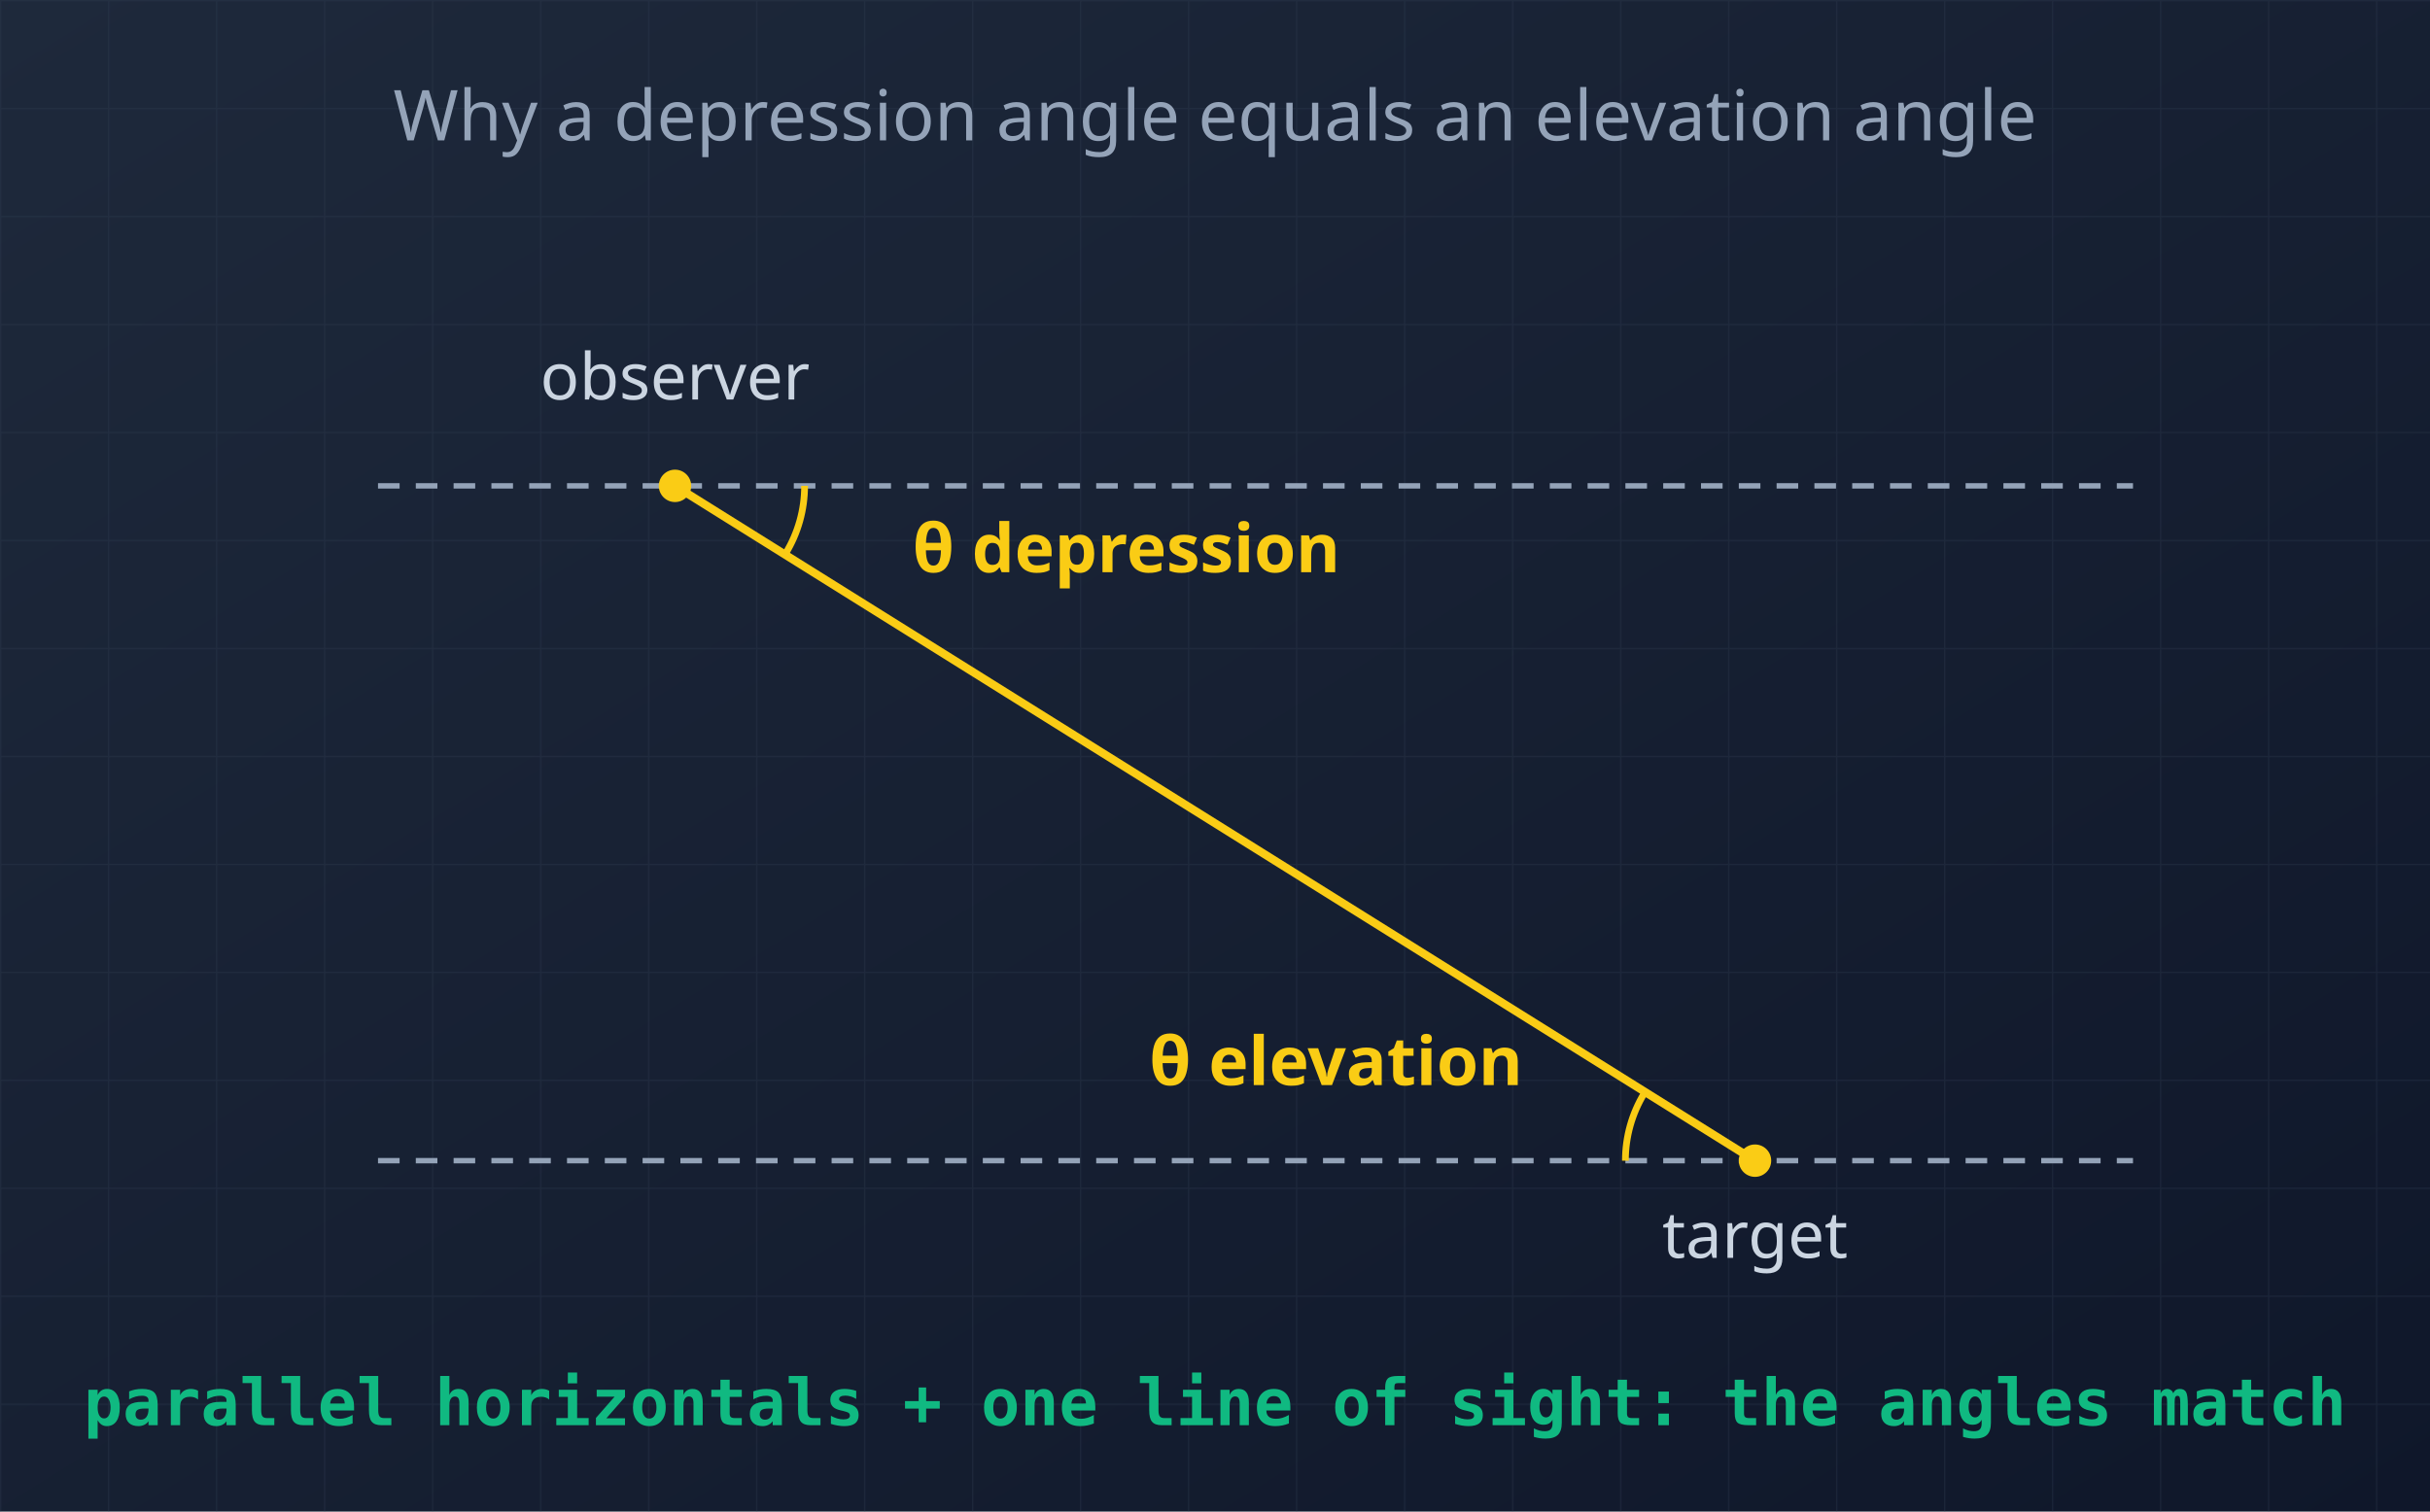
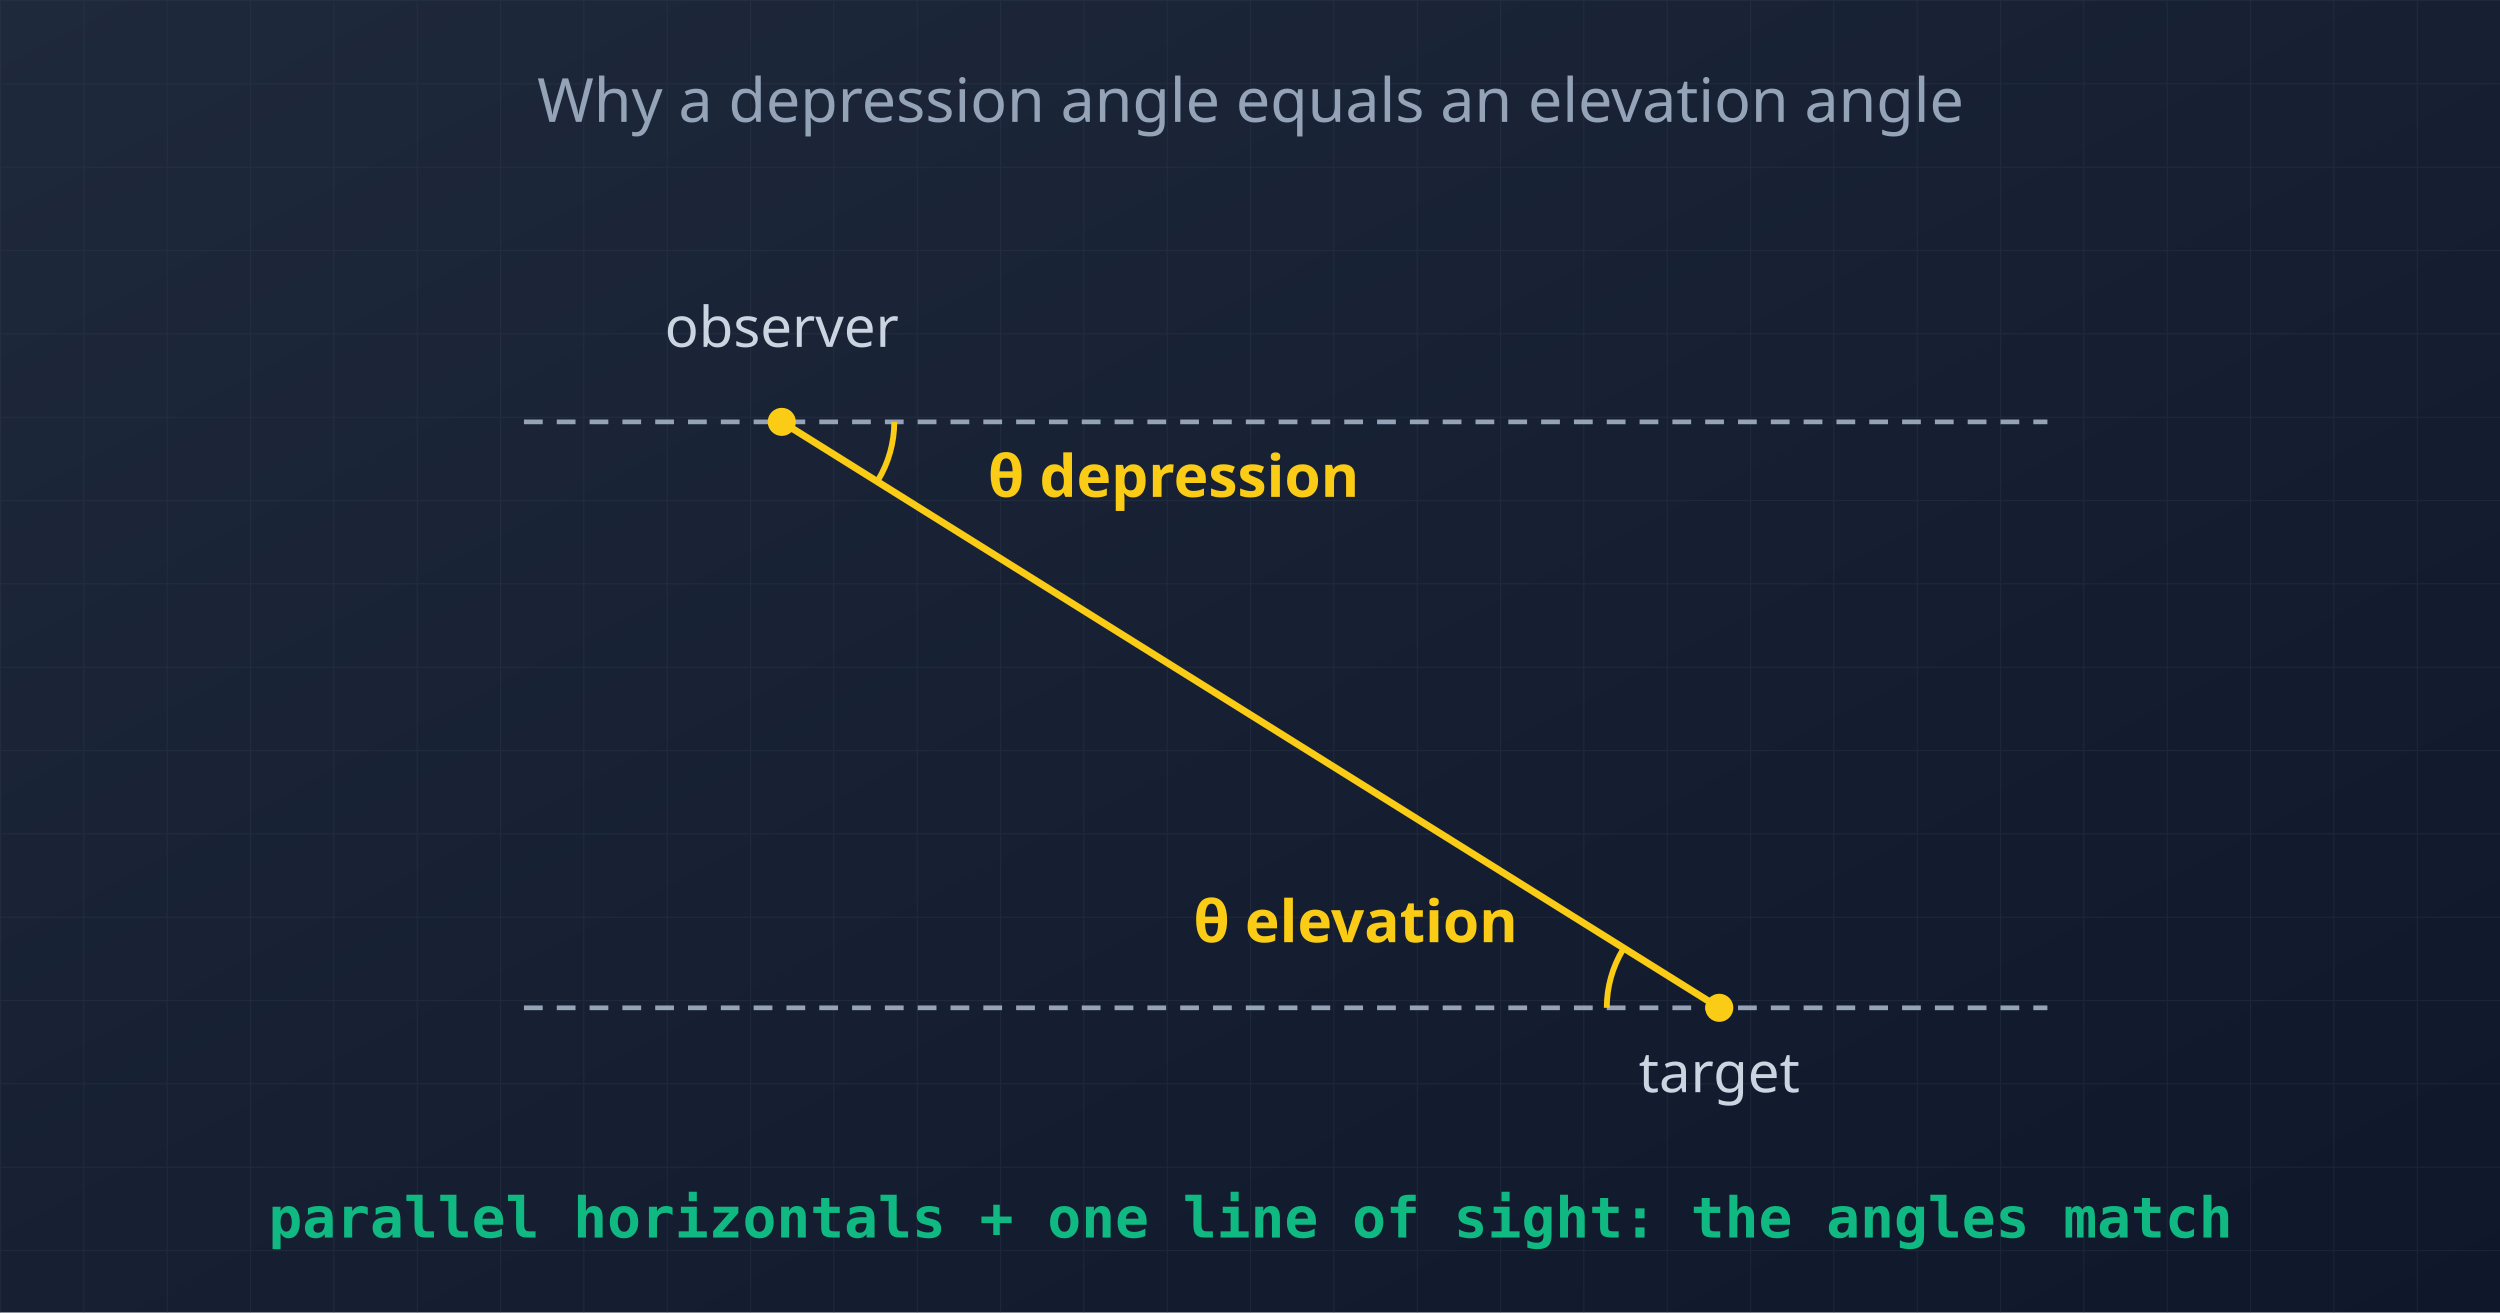
- <svg xmlns="http://www.w3.org/2000/svg" width="900" height="560">
+ <svg xmlns="http://www.w3.org/2000/svg" width="1200" height="630">
  <defs>
    <linearGradient id="bg2" x1="0%" y1="0%" x2="100%" y2="100%">
      <stop offset="0%" stop-color="#1e293b" />
      <stop offset="100%" stop-color="#0f172a" />
    </linearGradient>
    <pattern id="grid2" width="40" height="40" patternUnits="userSpaceOnUse">
      <path d="M 40 0 L 0 0 0 40" fill="none" stroke="#334155" stroke-width="1" opacity="0.3" />
    </pattern>
  </defs>
-   <rect width="900" height="560" fill="url(#bg2)" />
-   <rect width="900" height="560" fill="url(#grid2)" />
-   <text x="450" y="52" font-family="system-ui, sans-serif" font-size="26" font-weight="500" fill="#94a3b8" text-anchor="middle">Why a depression angle equals an elevation angle</text>
-   <line x1="140" y1="180" x2="790" y2="180" stroke="#94a3b8" stroke-width="2" stroke-dasharray="8 6" />
-   <line x1="140" y1="430" x2="790" y2="430" stroke="#94a3b8" stroke-width="2" stroke-dasharray="8 6" />
-   <line x1="250" y1="180" x2="650" y2="430" stroke="#facc15" stroke-width="3" />
-   <circle cx="250" cy="180" r="6" fill="#facc15" />
-   <text x="250" y="148" font-family="system-ui, sans-serif" font-size="24" font-weight="500" fill="#cbd5e1" text-anchor="middle">observer</text>
-   <circle cx="650" cy="430" r="6" fill="#facc15" />
-   <text x="650" y="466" font-family="system-ui, sans-serif" font-size="24" font-weight="500" fill="#cbd5e1" text-anchor="middle">target</text>
-   <path d="M 298 180 A 48 48 0 0 1 291 205" fill="none" stroke="#facc15" stroke-width="2.5" />
-   <text x="338" y="212" font-family="system-ui, sans-serif" font-size="25" font-weight="600" fill="#facc15">θ depression</text>
-   <path d="M 602 430 A 48 48 0 0 1 609 405" fill="none" stroke="#facc15" stroke-width="2.5" />
-   <text x="564" y="402" font-family="system-ui, sans-serif" font-size="25" font-weight="600" fill="#facc15" text-anchor="end">θ elevation</text>
-   <text x="450" y="528" font-family="monospace" font-size="24" font-weight="bold" fill="#10b981" text-anchor="middle">parallel horizontals + one line of sight: the angles match</text>
+   <rect width="1200" height="630" fill="url(#bg2)" />
+   <rect width="1200" height="630" fill="url(#grid2)" />
+   <g transform="translate(94,0) scale(1.125)">
+     <text x="450" y="52" font-family="system-ui, sans-serif" font-size="26" font-weight="500" fill="#94a3b8" text-anchor="middle">Why a depression angle equals an elevation angle</text>
+     <line x1="140" y1="180" x2="790" y2="180" stroke="#94a3b8" stroke-width="2" stroke-dasharray="8 6" />
+     <line x1="140" y1="430" x2="790" y2="430" stroke="#94a3b8" stroke-width="2" stroke-dasharray="8 6" />
+     <line x1="250" y1="180" x2="650" y2="430" stroke="#facc15" stroke-width="3" />
+     <circle cx="250" cy="180" r="6" fill="#facc15" />
+     <text x="250" y="148" font-family="system-ui, sans-serif" font-size="24" font-weight="500" fill="#cbd5e1" text-anchor="middle">observer</text>
+     <circle cx="650" cy="430" r="6" fill="#facc15" />
+     <text x="650" y="466" font-family="system-ui, sans-serif" font-size="24" font-weight="500" fill="#cbd5e1" text-anchor="middle">target</text>
+     <path d="M 298 180 A 48 48 0 0 1 291 205" fill="none" stroke="#facc15" stroke-width="2.5" />
+     <text x="338" y="212" font-family="system-ui, sans-serif" font-size="25" font-weight="600" fill="#facc15">θ depression</text>
+     <path d="M 602 430 A 48 48 0 0 1 609 405" fill="none" stroke="#facc15" stroke-width="2.5" />
+     <text x="564" y="402" font-family="system-ui, sans-serif" font-size="25" font-weight="600" fill="#facc15" text-anchor="end">θ elevation</text>
+     <text x="450" y="528" font-family="monospace" font-size="24" font-weight="bold" fill="#10b981" text-anchor="middle">parallel horizontals + one line of sight: the angles match</text>
+   </g>
</svg>
